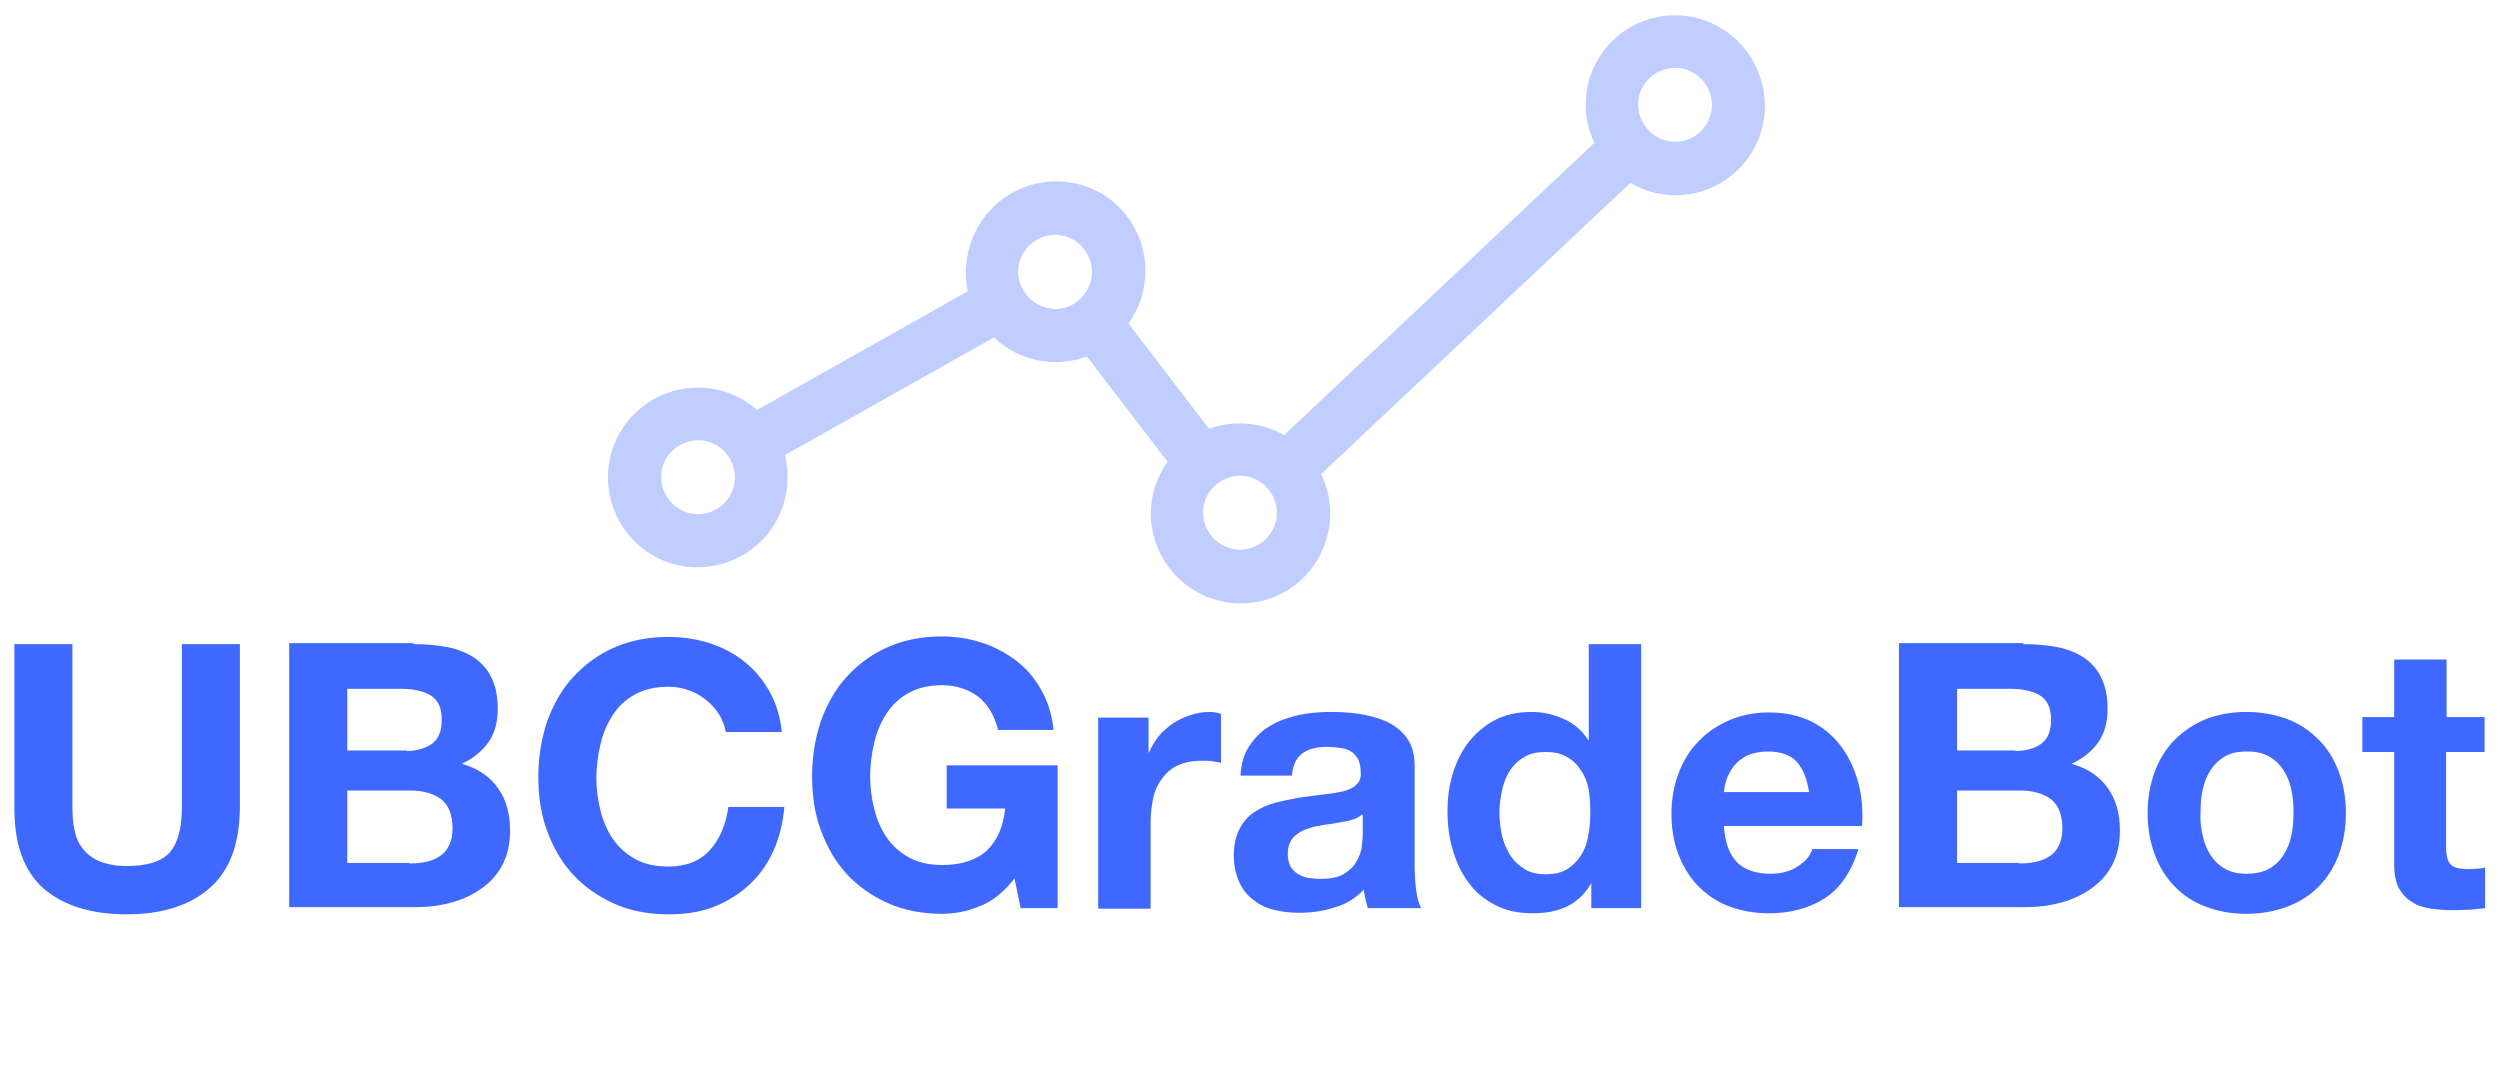
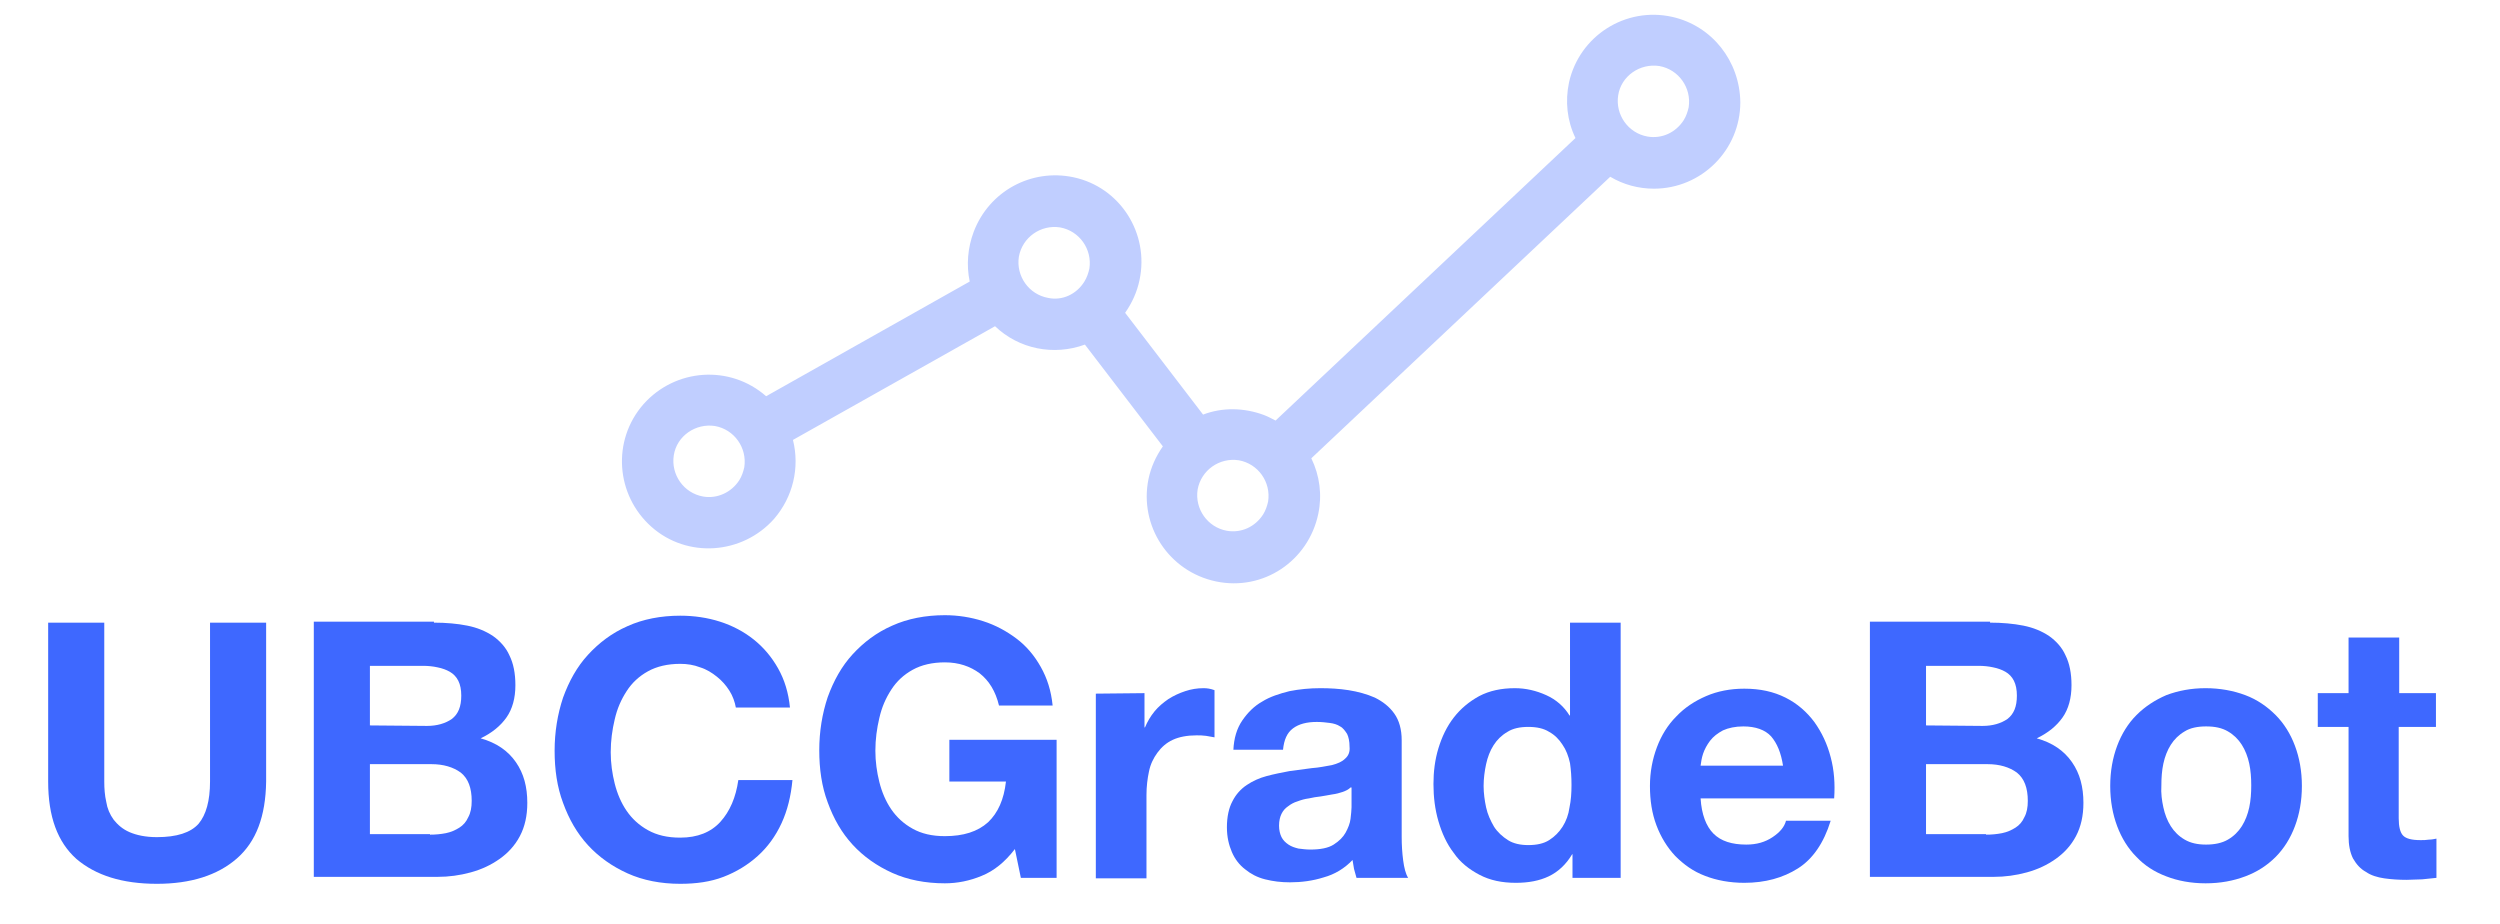
- <svg xmlns="http://www.w3.org/2000/svg" version="1.1" id="Layer_1" x="0px" y="0px" viewBox="0 0 486.7 208.5" style="enable-background:new 0 0 486.7 208.5;" xml:space="preserve">
+ <svg xmlns="http://www.w3.org/2000/svg" version="1.1" id="Layer_1" x="0px" y="0px" viewBox="0 0 503.5 186" style="enable-background:new 0 0 503.5 186;" xml:space="preserve">
  <style type="text/css">
	.st0{fill:#C0CEFF;}
	.st1{enable-background:new    ;}
	.st2{fill:#3E68FF;}
</style>
-   <path class="st0" d="M329.9,3.4c-9.4-2.1-18.7,3.8-20.8,13.2c-0.8,3.8-0.4,7.7,1.3,11.2L250,84.7c-0.8-0.4-1.5-0.8-2.3-1.1  c-4-1.5-8.4-1.6-12.3-0.1l-15.7-20.5c1.4-2,2.4-4.2,2.9-6.6c2-9.4-3.9-18.7-13.3-20.7c-8.5-1.8-17,2.8-20.1,11  c-1.2,3.2-1.5,6.7-0.8,10l-41,23.1c-7.3-6.4-18.3-5.6-24.7,1.6c-6.4,7.3-5.6,18.3,1.6,24.7s18.3,5.6,24.7-1.6  c3.8-4.4,5.2-10.3,3.8-15.9l40.7-22.9c4.8,4.6,11.8,6,18.1,3.7l15.7,20.5c-1.4,2-2.4,4.2-2.9,6.6c-1.9,9.4,4.1,18.6,13.6,20.6  s18.6-4.1,20.6-13.6c0.8-3.8,0.3-7.7-1.4-11.2l60.2-56.7c2.7,1.6,5.7,2.4,8.8,2.4c9.6,0,17.4-7.8,17.4-17.4  C343.5,12.3,337.9,5.2,329.9,3.4L329.9,3.4z M134.7,100c-3.9-0.7-6.5-4.4-5.9-8.3s4.4-6.5,8.3-5.9c3.9,0.7,6.5,4.4,5.9,8.3  c-0.2,0.9-0.5,1.8-1,2.6C140.4,99.2,137.5,100.5,134.7,100z M204.2,60c-3.9-0.7-6.5-4.4-5.9-8.3c0.7-3.9,4.4-6.5,8.3-5.9  c3.9,0.7,6.5,4.4,5.9,8.3c-0.2,0.9-0.5,1.8-1,2.6C209.9,59.3,207,60.6,204.2,60L204.2,60z M240.2,106.9c-3.9-0.7-6.5-4.4-5.9-8.3  c0.7-3.9,4.4-6.5,8.3-5.9c3.9,0.7,6.5,4.4,5.9,8.3c-0.2,0.9-0.5,1.8-1,2.6C245.9,106.1,243.1,107.4,240.2,106.9L240.2,106.9z   M324.9,27.5c-3.9-0.7-6.5-4.4-5.9-8.3s4.4-6.5,8.3-5.9c3.9,0.7,6.5,4.4,5.9,8.3c-0.2,0.9-0.5,1.8-1,2.6  C330.6,26.7,327.8,28,324.9,27.5L324.9,27.5z" />
+   <path class="st0" d="M336.8,3.4c-9.4-2.1-18.7,3.8-20.8,13.2c-0.8,3.8-0.4,7.7,1.3,11.2l-60.4,56.9c-0.8-0.4-1.5-0.8-2.3-1.1  c-4-1.5-8.4-1.6-12.3-0.1L226.6,63c1.4-2,2.4-4.2,2.9-6.6c2-9.4-3.9-18.7-13.3-20.7c-8.5-1.8-17,2.8-20.1,11  c-1.2,3.2-1.5,6.7-0.8,10l-41,23.1c-7.3-6.4-18.3-5.6-24.7,1.6c-6.4,7.3-5.6,18.3,1.6,24.7c7.2,6.4,18.3,5.6,24.7-1.6  c3.8-4.4,5.2-10.3,3.8-15.9l40.7-22.9c4.8,4.6,11.8,6,18.1,3.7l15.7,20.5c-1.4,2-2.4,4.2-2.9,6.6c-1.9,9.4,4.1,18.6,13.6,20.6  s18.6-4.1,20.6-13.6c0.8-3.8,0.3-7.7-1.4-11.2l60.2-56.7c2.7,1.6,5.7,2.4,8.8,2.4c9.6,0,17.4-7.8,17.4-17.4  C350.4,12.3,344.8,5.2,336.8,3.4L336.8,3.4z M141.6,100c-3.9-0.7-6.5-4.4-5.9-8.3s4.4-6.5,8.3-5.9c3.9,0.7,6.5,4.4,5.9,8.3  c-0.2,0.9-0.5,1.8-1,2.6C147.3,99.2,144.4,100.5,141.6,100z M211.1,60c-3.9-0.7-6.5-4.4-5.9-8.3c0.7-3.9,4.4-6.5,8.3-5.9  c3.9,0.7,6.5,4.4,5.9,8.3c-0.2,0.9-0.5,1.8-1,2.6C216.8,59.3,213.9,60.6,211.1,60L211.1,60z M247.1,106.9c-3.9-0.7-6.5-4.4-5.9-8.3  c0.7-3.9,4.4-6.5,8.3-5.9c3.9,0.7,6.5,4.4,5.9,8.3c-0.2,0.9-0.5,1.8-1,2.6C252.8,106.1,250,107.4,247.1,106.9L247.1,106.9z   M331.8,27.5c-3.9-0.7-6.5-4.4-5.9-8.3s4.4-6.5,8.3-5.9c3.9,0.7,6.5,4.4,5.9,8.3c-0.2,0.9-0.5,1.8-1,2.6  C337.5,26.7,334.7,28,331.8,27.5L331.8,27.5z" />
  <g class="st1">
-     <path class="st2" d="M40.8,172.9c-3.9,3.4-9.3,5.1-16.1,5.1c-7,0-12.3-1.7-16.2-5c-3.8-3.4-5.7-8.5-5.7-15.6v-32h11.3v32   c0,1.4,0.1,2.8,0.4,4.1c0.2,1.3,0.7,2.5,1.5,3.6c0.8,1,1.8,1.9,3.2,2.5c1.4,0.6,3.2,1,5.5,1c4,0,6.8-0.9,8.4-2.7   c1.5-1.8,2.3-4.6,2.3-8.5v-32h11.3v32C46.6,164.4,44.7,169.5,40.8,172.9z" />
-     <path class="st2" d="M80.5,125.4c2.4,0,4.7,0.2,6.7,0.6c2,0.4,3.7,1.1,5.2,2.1c1.4,1,2.6,2.3,3.3,3.9c0.8,1.6,1.2,3.6,1.2,6   c0,2.6-0.6,4.8-1.8,6.5c-1.2,1.7-2.9,3.1-5.2,4.2c3.2,0.9,5.5,2.5,7.1,4.8c1.6,2.3,2.3,5,2.3,8.2c0,2.6-0.5,4.8-1.5,6.7   c-1,1.9-2.4,3.4-4.1,4.6c-1.7,1.2-3.6,2.1-5.8,2.7c-2.2,0.6-4.4,0.9-6.7,0.9H56.3v-51.4H80.5z M79.1,146.2c2,0,3.7-0.5,5-1.4   c1.3-1,1.9-2.5,1.9-4.7c0-1.2-0.2-2.2-0.6-3c-0.4-0.8-1-1.4-1.7-1.8c-0.7-0.4-1.5-0.7-2.5-0.9c-0.9-0.2-1.9-0.3-2.9-0.3H67.6v12   H79.1z M79.7,168.1c1.1,0,2.2-0.1,3.2-0.3c1-0.2,1.9-0.6,2.7-1.1c0.8-0.5,1.4-1.2,1.8-2.1c0.5-0.9,0.7-2,0.7-3.3   c0-2.6-0.7-4.5-2.2-5.7c-1.5-1.1-3.5-1.7-5.9-1.7H67.6v14.1H79.7z" />
-     <path class="st2" d="M140,139.1c-0.7-1.1-1.5-2-2.5-2.8c-1-0.8-2.1-1.5-3.4-1.9c-1.3-0.5-2.6-0.7-4-0.7c-2.5,0-4.7,0.5-6.5,1.5   c-1.8,1-3.2,2.3-4.3,4c-1.1,1.7-1.9,3.5-2.4,5.7c-0.5,2.1-0.8,4.3-0.8,6.6c0,2.2,0.3,4.3,0.8,6.3c0.5,2,1.3,3.9,2.4,5.5   c1.1,1.6,2.5,2.9,4.3,3.9c1.8,1,3.9,1.5,6.5,1.5c3.5,0,6.2-1.1,8.1-3.2c1.9-2.1,3.1-4.9,3.6-8.4h10.9c-0.3,3.2-1,6.1-2.2,8.7   c-1.2,2.6-2.8,4.8-4.8,6.6c-2,1.8-4.3,3.2-6.9,4.2c-2.6,1-5.5,1.4-8.7,1.4c-3.9,0-7.5-0.7-10.6-2.1c-3.1-1.4-5.8-3.3-8-5.7   c-2.2-2.4-3.8-5.2-5-8.5c-1.2-3.2-1.7-6.7-1.7-10.5c0-3.8,0.6-7.4,1.7-10.7c1.2-3.3,2.8-6.2,5-8.6c2.2-2.4,4.8-4.4,8-5.8   c3.1-1.4,6.7-2.1,10.6-2.1c2.8,0,5.5,0.4,8,1.2c2.5,0.8,4.8,2,6.8,3.6c2,1.6,3.6,3.5,4.9,5.8c1.3,2.3,2.1,4.9,2.4,7.9h-10.9   C141.1,141.4,140.7,140.2,140,139.1z" />
-     <path class="st2" d="M190.8,176.4c-2.4,1-4.9,1.5-7.4,1.5c-3.9,0-7.5-0.7-10.6-2.1c-3.1-1.4-5.8-3.3-8-5.7c-2.2-2.4-3.8-5.2-5-8.5   c-1.2-3.2-1.7-6.7-1.7-10.5c0-3.8,0.6-7.4,1.7-10.7c1.2-3.3,2.8-6.2,5-8.6c2.2-2.4,4.8-4.4,8-5.8c3.1-1.4,6.7-2.1,10.6-2.1   c2.6,0,5.2,0.4,7.7,1.2c2.5,0.8,4.7,2,6.7,3.5c2,1.5,3.6,3.4,4.9,5.7c1.3,2.3,2.1,4.8,2.4,7.8h-10.8c-0.7-2.9-2-5-3.9-6.5   c-1.9-1.4-4.2-2.2-7-2.2c-2.5,0-4.7,0.5-6.5,1.5c-1.8,1-3.2,2.3-4.3,4c-1.1,1.7-1.9,3.5-2.4,5.7c-0.5,2.1-0.8,4.3-0.8,6.6   c0,2.2,0.3,4.3,0.8,6.3c0.5,2,1.3,3.9,2.4,5.5c1.1,1.6,2.5,2.9,4.3,3.9c1.8,1,3.9,1.5,6.5,1.5c3.7,0,6.6-0.9,8.7-2.8   c2-1.9,3.2-4.6,3.6-8.2h-11.4V149h21.6v27.8h-7.2l-1.2-5.8C195.5,173.6,193.3,175.4,190.8,176.4z" />
-     <path class="st2" d="M223.6,139.6v6.9h0.1c0.5-1.2,1.1-2.2,1.9-3.2c0.8-1,1.8-1.8,2.8-2.5c1.1-0.7,2.2-1.2,3.4-1.6   c1.2-0.4,2.4-0.6,3.7-0.6c0.7,0,1.4,0.1,2.2,0.4v9.5c-0.5-0.1-1.1-0.2-1.7-0.3c-0.7-0.1-1.3-0.1-1.9-0.1c-1.9,0-3.5,0.3-4.8,0.9   c-1.3,0.6-2.3,1.5-3.1,2.6s-1.4,2.3-1.7,3.8c-0.3,1.4-0.5,3-0.5,4.7v16.8h-10.2v-37.2H223.6z" />
-     <path class="st2" d="M241.5,151.1c0.1-2.4,0.7-4.4,1.8-6s2.4-2.9,4-3.8c1.6-1,3.5-1.6,5.5-2.1c2-0.4,4.1-0.6,6.2-0.6   c1.9,0,3.8,0.1,5.7,0.4c1.9,0.3,3.7,0.8,5.3,1.5c1.6,0.8,2.9,1.8,3.9,3.2s1.5,3.2,1.5,5.4v19.4c0,1.7,0.1,3.3,0.3,4.8   c0.2,1.5,0.5,2.7,1,3.5h-10.4c-0.2-0.6-0.3-1.2-0.5-1.8c-0.1-0.6-0.2-1.2-0.3-1.8c-1.6,1.7-3.6,2.9-5.8,3.5c-2.2,0.7-4.5,1-6.8,1   c-1.8,0-3.4-0.2-5-0.6s-2.9-1.1-4-2c-1.2-0.9-2.1-2.1-2.7-3.5c-0.6-1.4-1-3-1-5c0-2.1,0.4-3.9,1.1-5.2c0.7-1.4,1.7-2.5,2.9-3.3   c1.2-0.8,2.5-1.4,4-1.8c1.5-0.4,3-0.7,4.6-1c1.5-0.2,3-0.4,4.5-0.6c1.5-0.1,2.8-0.4,4-0.6c1.2-0.3,2.1-0.7,2.7-1.3   c0.7-0.6,1-1.4,0.9-2.4c0-1.1-0.2-2-0.5-2.6c-0.4-0.6-0.8-1.2-1.4-1.5c-0.6-0.4-1.3-0.6-2.1-0.7c-0.8-0.1-1.6-0.2-2.6-0.2   c-2,0-3.6,0.4-4.8,1.3c-1.2,0.9-1.8,2.3-2,4.3H241.5z M265.1,158.6c-0.4,0.4-1,0.7-1.6,0.9c-0.6,0.2-1.3,0.4-2.1,0.5   c-0.7,0.1-1.5,0.3-2.3,0.4c-0.8,0.1-1.6,0.2-2.4,0.4c-0.8,0.1-1.5,0.3-2.3,0.6c-0.7,0.2-1.4,0.6-1.9,1c-0.6,0.4-1,0.9-1.3,1.5   c-0.3,0.6-0.5,1.4-0.5,2.4c0,0.9,0.2,1.7,0.5,2.3c0.3,0.6,0.8,1.1,1.4,1.5c0.6,0.4,1.2,0.6,2,0.8c0.8,0.1,1.6,0.2,2.4,0.2   c2,0,3.6-0.3,4.7-1c1.1-0.7,1.9-1.5,2.4-2.4c0.5-0.9,0.9-1.9,1-2.8c0.1-1,0.2-1.7,0.2-2.3V158.6z" />
-     <path class="st2" d="M309.7,172.1c-1.2,2-2.8,3.5-4.7,4.4c-1.9,0.9-4.1,1.3-6.6,1.3c-2.8,0-5.2-0.5-7.3-1.6   c-2.1-1.1-3.9-2.5-5.2-4.4c-1.4-1.8-2.4-4-3.1-6.4c-0.7-2.4-1-4.9-1-7.5c0-2.5,0.3-4.9,1-7.2c0.7-2.3,1.7-4.4,3.1-6.2   c1.4-1.8,3.1-3.2,5.1-4.3c2.1-1.1,4.5-1.6,7.2-1.6c2.2,0,4.3,0.5,6.3,1.4c2,0.9,3.6,2.3,4.7,4.1h0.1v-18.7h10.2v51.4h-9.7v-4.8   H309.7z M309.3,153.7c-0.3-1.4-0.8-2.7-1.5-3.7c-0.7-1.1-1.6-2-2.7-2.6c-1.1-0.7-2.5-1-4.2-1s-3.1,0.3-4.2,1   c-1.2,0.7-2.1,1.6-2.8,2.7c-0.7,1.1-1.2,2.4-1.5,3.8c-0.3,1.4-0.5,2.9-0.5,4.4c0,1.4,0.2,2.9,0.5,4.3c0.3,1.4,0.9,2.7,1.6,3.9   c0.7,1.1,1.7,2,2.8,2.7c1.1,0.7,2.5,1,4.1,1c1.7,0,3.1-0.3,4.2-1c1.1-0.7,2-1.6,2.7-2.7c0.7-1.1,1.2-2.4,1.4-3.9   c0.3-1.4,0.4-2.9,0.4-4.5S309.5,155.1,309.3,153.7z" />
-     <path class="st2" d="M338.2,167.9c1.5,1.5,3.7,2.2,6.6,2.2c2.1,0,3.8-0.5,5.3-1.5c1.5-1,2.4-2.1,2.7-3.3h9   c-1.4,4.5-3.6,7.7-6.6,9.6c-3,1.9-6.6,2.9-10.8,2.9c-2.9,0-5.6-0.5-7.9-1.4c-2.4-0.9-4.3-2.3-6-4c-1.6-1.7-2.9-3.8-3.8-6.2   c-0.9-2.4-1.3-5-1.3-7.9c0-2.8,0.5-5.4,1.4-7.8c0.9-2.4,2.2-4.5,3.9-6.2c1.7-1.8,3.7-3.1,6-4.1c2.3-1,4.9-1.5,7.7-1.5   c3.2,0,5.9,0.6,8.3,1.8c2.4,1.2,4.3,2.9,5.8,4.9c1.5,2.1,2.6,4.4,3.3,7.1c0.7,2.6,0.9,5.4,0.7,8.3h-26.9   C335.8,164,336.7,166.4,338.2,167.9z M349.8,148.3c-1.2-1.3-3.1-2-5.6-2c-1.6,0-3,0.3-4.1,0.8c-1.1,0.6-1.9,1.2-2.6,2.1   c-0.6,0.8-1.1,1.7-1.4,2.6c-0.3,0.9-0.4,1.7-0.5,2.4h16.6C351.8,151.6,351,149.7,349.8,148.3z" />
-     <path class="st2" d="M393.9,125.4c2.4,0,4.7,0.2,6.7,0.6c2,0.4,3.7,1.1,5.2,2.1c1.4,1,2.6,2.3,3.3,3.9c0.8,1.6,1.2,3.6,1.2,6   c0,2.6-0.6,4.8-1.8,6.5c-1.2,1.7-2.9,3.1-5.2,4.2c3.2,0.9,5.5,2.5,7.1,4.8c1.6,2.3,2.3,5,2.3,8.2c0,2.6-0.5,4.8-1.5,6.7   c-1,1.9-2.4,3.4-4.1,4.6c-1.7,1.2-3.6,2.1-5.8,2.7c-2.2,0.6-4.4,0.9-6.7,0.9h-24.9v-51.4H393.9z M392.4,146.2c2,0,3.7-0.5,5-1.4   c1.3-1,1.9-2.5,1.9-4.7c0-1.2-0.2-2.2-0.6-3c-0.4-0.8-1-1.4-1.7-1.8c-0.7-0.4-1.5-0.7-2.5-0.9c-0.9-0.2-1.9-0.3-2.9-0.3H381v12   H392.4z M393.1,168.1c1.1,0,2.2-0.1,3.2-0.3c1-0.2,1.9-0.6,2.7-1.1c0.8-0.5,1.4-1.2,1.8-2.1c0.5-0.9,0.7-2,0.7-3.3   c0-2.6-0.7-4.5-2.2-5.7c-1.5-1.1-3.5-1.7-5.9-1.7H381v14.1H393.1z" />
-     <path class="st2" d="M419.5,150.2c0.9-2.4,2.2-4.5,3.9-6.2c1.7-1.7,3.7-3,6-4c2.4-0.9,5-1.4,7.9-1.4c2.9,0,5.6,0.5,8,1.4   c2.4,0.9,4.4,2.3,6.1,4c1.7,1.7,3,3.8,3.9,6.2c0.9,2.4,1.4,5.1,1.4,8.1c0,3-0.5,5.7-1.4,8.1c-0.9,2.4-2.2,4.5-3.9,6.2   c-1.7,1.7-3.7,3-6.1,3.9c-2.4,0.9-5,1.4-8,1.4c-2.9,0-5.6-0.5-7.9-1.4c-2.4-0.9-4.4-2.2-6-3.9c-1.7-1.7-3-3.8-3.9-6.2   c-0.9-2.4-1.4-5.1-1.4-8.1C418.1,155.3,418.6,152.6,419.5,150.2z M428.8,162.6c0.3,1.4,0.8,2.7,1.5,3.8c0.7,1.1,1.6,2,2.8,2.7   c1.2,0.7,2.6,1,4.3,1c1.7,0,3.2-0.3,4.4-1c1.2-0.7,2.1-1.6,2.8-2.7c0.7-1.1,1.2-2.4,1.5-3.8c0.3-1.4,0.4-2.9,0.4-4.4   c0-1.5-0.1-3-0.4-4.4c-0.3-1.4-0.8-2.7-1.5-3.8c-0.7-1.1-1.6-2-2.8-2.7c-1.2-0.7-2.6-1-4.4-1c-1.7,0-3.2,0.3-4.3,1   c-1.2,0.7-2.1,1.6-2.8,2.7c-0.7,1.1-1.2,2.4-1.5,3.8c-0.3,1.4-0.4,2.9-0.4,4.4C428.3,159.8,428.5,161.2,428.8,162.6z" />
-     <path class="st2" d="M483.7,139.6v6.8h-7.5v18.4c0,1.7,0.3,2.9,0.9,3.5c0.6,0.6,1.7,0.9,3.5,0.9c0.6,0,1.1,0,1.7-0.1   c0.5,0,1-0.1,1.5-0.2v7.9c-0.9,0.1-1.8,0.2-2.9,0.3c-1.1,0-2.1,0.1-3.1,0.1c-1.6,0-3.1-0.1-4.5-0.3s-2.7-0.6-3.7-1.3   c-1.1-0.6-1.9-1.5-2.6-2.7c-0.6-1.2-0.9-2.7-0.9-4.5v-22h-6.2v-6.8h6.2v-11.2h10.2v11.2H483.7z" />
+     <path class="st2" d="M47.7,172.9c-3.9,3.4-9.3,5.1-16.1,5.1c-7,0-12.3-1.7-16.2-5c-3.8-3.4-5.7-8.5-5.7-15.6v-32H21v32   c0,1.4,0.1,2.8,0.4,4.1c0.2,1.3,0.7,2.5,1.5,3.6c0.8,1,1.8,1.9,3.2,2.5c1.4,0.6,3.2,1,5.5,1c4,0,6.8-0.9,8.4-2.7   c1.5-1.8,2.3-4.6,2.3-8.5v-32h11.3v32C53.5,164.4,51.6,169.5,47.7,172.9z" />
+     <path class="st2" d="M87.4,125.4c2.4,0,4.7,0.2,6.7,0.6s3.7,1.1,5.2,2.1c1.4,1,2.6,2.3,3.3,3.9c0.8,1.6,1.2,3.6,1.2,6   c0,2.6-0.6,4.8-1.8,6.5c-1.2,1.7-2.9,3.1-5.2,4.2c3.2,0.9,5.5,2.5,7.1,4.8s2.3,5,2.3,8.2c0,2.6-0.5,4.8-1.5,6.7s-2.4,3.4-4.1,4.6   c-1.7,1.2-3.6,2.1-5.8,2.7c-2.2,0.6-4.4,0.9-6.7,0.9H63.2v-51.4h24.2V125.4z M86,146.2c2,0,3.7-0.5,5-1.4c1.3-1,1.9-2.5,1.9-4.7   c0-1.2-0.2-2.2-0.6-3s-1-1.4-1.7-1.8c-0.7-0.4-1.5-0.7-2.5-0.9c-0.9-0.2-1.9-0.3-2.9-0.3H74.5v12L86,146.2L86,146.2z M86.6,168.1   c1.1,0,2.2-0.1,3.2-0.3s1.9-0.6,2.7-1.1c0.8-0.5,1.4-1.2,1.8-2.1c0.5-0.9,0.7-2,0.7-3.3c0-2.6-0.7-4.5-2.2-5.7   c-1.5-1.1-3.5-1.7-5.9-1.7H74.5V168h12.1V168.1z" />
+     <path class="st2" d="M146.9,139.1c-0.7-1.1-1.5-2-2.5-2.8s-2.1-1.5-3.4-1.9c-1.3-0.5-2.6-0.7-4-0.7c-2.5,0-4.7,0.5-6.5,1.5   s-3.2,2.3-4.3,4c-1.1,1.7-1.9,3.5-2.4,5.7c-0.5,2.1-0.8,4.3-0.8,6.6c0,2.2,0.3,4.3,0.8,6.3s1.3,3.9,2.4,5.5s2.5,2.9,4.3,3.9   s3.9,1.5,6.5,1.5c3.5,0,6.2-1.1,8.1-3.2c1.9-2.1,3.1-4.9,3.6-8.4h10.9c-0.3,3.2-1,6.1-2.2,8.7c-1.2,2.6-2.8,4.8-4.8,6.6   s-4.3,3.2-6.9,4.2c-2.6,1-5.5,1.4-8.7,1.4c-3.9,0-7.5-0.7-10.6-2.1c-3.1-1.4-5.8-3.3-8-5.7s-3.8-5.2-5-8.5   c-1.2-3.2-1.7-6.7-1.7-10.5s0.6-7.4,1.7-10.7c1.2-3.3,2.8-6.2,5-8.6c2.2-2.4,4.8-4.4,8-5.8c3.1-1.4,6.7-2.1,10.6-2.1   c2.8,0,5.5,0.4,8,1.2c2.5,0.8,4.8,2,6.8,3.6c2,1.6,3.6,3.5,4.9,5.8c1.3,2.3,2.1,4.9,2.4,7.9h-10.9   C148,141.4,147.6,140.2,146.9,139.1z" />
+     <path class="st2" d="M197.7,176.4c-2.4,1-4.9,1.5-7.4,1.5c-3.9,0-7.5-0.7-10.6-2.1c-3.1-1.4-5.8-3.3-8-5.7s-3.8-5.2-5-8.5   c-1.2-3.2-1.7-6.7-1.7-10.5s0.6-7.4,1.7-10.7c1.2-3.3,2.8-6.2,5-8.6c2.2-2.4,4.8-4.4,8-5.8c3.1-1.4,6.7-2.1,10.6-2.1   c2.6,0,5.2,0.4,7.7,1.2c2.5,0.8,4.7,2,6.7,3.5c2,1.5,3.6,3.4,4.9,5.7c1.3,2.3,2.1,4.8,2.4,7.8h-10.8c-0.7-2.9-2-5-3.9-6.5   c-1.9-1.4-4.2-2.2-7-2.2c-2.5,0-4.7,0.5-6.5,1.5s-3.2,2.3-4.3,4s-1.9,3.5-2.4,5.7c-0.5,2.1-0.8,4.3-0.8,6.6c0,2.2,0.3,4.3,0.8,6.3   s1.3,3.9,2.4,5.5c1.1,1.6,2.5,2.9,4.3,3.9s3.9,1.5,6.5,1.5c3.7,0,6.6-0.9,8.7-2.8c2-1.9,3.2-4.6,3.6-8.2h-11.4V149h21.6v27.8h-7.2   l-1.2-5.8C202.4,173.6,200.2,175.4,197.7,176.4z" />
+     <path class="st2" d="M230.5,139.6v6.9h0.1c0.5-1.2,1.1-2.2,1.9-3.2c0.8-1,1.8-1.8,2.8-2.5c1.1-0.7,2.2-1.2,3.4-1.6   c1.2-0.4,2.4-0.6,3.7-0.6c0.7,0,1.4,0.1,2.2,0.4v9.5c-0.5-0.1-1.1-0.2-1.7-0.3c-0.7-0.1-1.3-0.1-1.9-0.1c-1.9,0-3.5,0.3-4.8,0.9   c-1.3,0.6-2.3,1.5-3.1,2.6s-1.4,2.3-1.7,3.8c-0.3,1.4-0.5,3-0.5,4.7v16.8h-10.2v-37.2L230.5,139.6L230.5,139.6z" />
+     <path class="st2" d="M248.4,151.1c0.1-2.4,0.7-4.4,1.8-6s2.4-2.9,4-3.8c1.6-1,3.5-1.6,5.5-2.1c2-0.4,4.1-0.6,6.2-0.6   c1.9,0,3.8,0.1,5.7,0.4c1.9,0.3,3.7,0.8,5.3,1.5c1.6,0.8,2.9,1.8,3.9,3.2s1.5,3.2,1.5,5.4v19.4c0,1.7,0.1,3.3,0.3,4.8   c0.2,1.5,0.5,2.7,1,3.5h-10.4c-0.2-0.6-0.3-1.2-0.5-1.8c-0.1-0.6-0.2-1.2-0.3-1.8c-1.6,1.7-3.6,2.9-5.8,3.5c-2.2,0.7-4.5,1-6.8,1   c-1.8,0-3.4-0.2-5-0.6c-1.6-0.4-2.9-1.1-4-2c-1.2-0.9-2.1-2.1-2.7-3.5c-0.6-1.4-1-3-1-5c0-2.1,0.4-3.9,1.1-5.2   c0.7-1.4,1.7-2.5,2.9-3.3s2.5-1.4,4-1.8c1.5-0.4,3-0.7,4.6-1c1.5-0.2,3-0.4,4.5-0.6c1.5-0.1,2.8-0.4,4-0.6c1.2-0.3,2.1-0.7,2.7-1.3   c0.7-0.6,1-1.4,0.9-2.4c0-1.1-0.2-2-0.5-2.6c-0.4-0.6-0.8-1.2-1.4-1.5c-0.6-0.4-1.3-0.6-2.1-0.7c-0.8-0.1-1.6-0.2-2.6-0.2   c-2,0-3.6,0.4-4.8,1.3c-1.2,0.9-1.8,2.3-2,4.3h-10V151.1z M272,158.6c-0.4,0.4-1,0.7-1.6,0.9s-1.3,0.4-2.1,0.5   c-0.7,0.1-1.5,0.3-2.3,0.4c-0.8,0.1-1.6,0.2-2.4,0.4c-0.8,0.1-1.5,0.3-2.3,0.6c-0.7,0.2-1.4,0.6-1.9,1c-0.6,0.4-1,0.9-1.3,1.5   c-0.3,0.6-0.5,1.4-0.5,2.4c0,0.9,0.2,1.7,0.5,2.3c0.3,0.6,0.8,1.1,1.4,1.5c0.6,0.4,1.2,0.6,2,0.8c0.8,0.1,1.6,0.2,2.4,0.2   c2,0,3.6-0.3,4.7-1s1.9-1.5,2.4-2.4s0.9-1.9,1-2.8c0.1-1,0.2-1.7,0.2-2.3v-4H272z" />
+     <path class="st2" d="M316.6,172.1c-1.2,2-2.8,3.5-4.7,4.4c-1.9,0.9-4.1,1.3-6.6,1.3c-2.8,0-5.2-0.5-7.3-1.6   c-2.1-1.1-3.9-2.5-5.2-4.4c-1.4-1.8-2.4-4-3.1-6.4s-1-4.9-1-7.5c0-2.5,0.3-4.9,1-7.2s1.7-4.4,3.1-6.2s3.1-3.2,5.1-4.3   c2.1-1.1,4.5-1.6,7.2-1.6c2.2,0,4.3,0.5,6.3,1.4s3.6,2.3,4.7,4.1h0.1v-18.7h10.2v51.4h-9.7V172L316.6,172.1L316.6,172.1z    M316.2,153.7c-0.3-1.4-0.8-2.7-1.5-3.7c-0.7-1.1-1.6-2-2.7-2.6c-1.1-0.7-2.5-1-4.2-1s-3.1,0.3-4.2,1c-1.2,0.7-2.1,1.6-2.8,2.7   c-0.7,1.1-1.2,2.4-1.5,3.8c-0.3,1.4-0.5,2.9-0.5,4.4c0,1.4,0.2,2.9,0.5,4.3c0.3,1.4,0.9,2.7,1.6,3.9c0.7,1.1,1.7,2,2.8,2.7   c1.1,0.7,2.5,1,4.1,1c1.7,0,3.1-0.3,4.2-1s2-1.6,2.7-2.7c0.7-1.1,1.2-2.4,1.4-3.9c0.3-1.4,0.4-2.9,0.4-4.5S316.4,155.1,316.2,153.7   z" />
+     <path class="st2" d="M345.1,167.9c1.5,1.5,3.7,2.2,6.6,2.2c2.1,0,3.8-0.5,5.3-1.5s2.4-2.1,2.7-3.3h9c-1.4,4.5-3.6,7.7-6.6,9.6   c-3,1.9-6.6,2.9-10.8,2.9c-2.9,0-5.6-0.5-7.9-1.4c-2.4-0.9-4.3-2.3-6-4c-1.6-1.7-2.9-3.8-3.8-6.2s-1.3-5-1.3-7.9   c0-2.8,0.5-5.4,1.4-7.8c0.9-2.4,2.2-4.5,3.9-6.2c1.7-1.8,3.7-3.1,6-4.1s4.9-1.5,7.7-1.5c3.2,0,5.9,0.6,8.3,1.8s4.3,2.9,5.8,4.9   c1.5,2.1,2.6,4.4,3.3,7.1c0.7,2.6,0.9,5.4,0.7,8.3h-26.9C342.7,164,343.6,166.4,345.1,167.9z M356.7,148.3c-1.2-1.3-3.1-2-5.6-2   c-1.6,0-3,0.3-4.1,0.8c-1.1,0.6-1.9,1.2-2.6,2.1c-0.6,0.8-1.1,1.7-1.4,2.6c-0.3,0.9-0.4,1.7-0.5,2.4h16.6   C358.7,151.6,357.9,149.7,356.7,148.3z" />
+     <path class="st2" d="M400.8,125.4c2.4,0,4.7,0.2,6.7,0.6s3.7,1.1,5.2,2.1c1.4,1,2.6,2.3,3.3,3.9c0.8,1.6,1.2,3.6,1.2,6   c0,2.6-0.6,4.8-1.8,6.5c-1.2,1.7-2.9,3.1-5.2,4.2c3.2,0.9,5.5,2.5,7.1,4.8s2.3,5,2.3,8.2c0,2.6-0.5,4.8-1.5,6.7s-2.4,3.4-4.1,4.6   c-1.7,1.2-3.6,2.1-5.8,2.7c-2.2,0.6-4.4,0.9-6.7,0.9h-24.9v-51.4h24.2V125.4z M399.3,146.2c2,0,3.7-0.5,5-1.4   c1.3-1,1.9-2.5,1.9-4.7c0-1.2-0.2-2.2-0.6-3s-1-1.4-1.7-1.8c-0.7-0.4-1.5-0.7-2.5-0.9c-0.9-0.2-1.9-0.3-2.9-0.3h-10.6v12   L399.3,146.2L399.3,146.2z M400,168.1c1.1,0,2.2-0.1,3.2-0.3s1.9-0.6,2.7-1.1c0.8-0.5,1.4-1.2,1.8-2.1c0.5-0.9,0.7-2,0.7-3.3   c0-2.6-0.7-4.5-2.2-5.7c-1.5-1.1-3.5-1.7-5.9-1.7h-12.4V168H400V168.1z" />
+     <path class="st2" d="M426.4,150.2c0.9-2.4,2.2-4.5,3.9-6.2c1.7-1.7,3.7-3,6-4c2.4-0.9,5-1.4,7.9-1.4s5.6,0.5,8,1.4s4.4,2.3,6.1,4   s3,3.8,3.9,6.2s1.4,5.1,1.4,8.1s-0.5,5.7-1.4,8.1c-0.9,2.4-2.2,4.5-3.9,6.2c-1.7,1.7-3.7,3-6.1,3.9s-5,1.4-8,1.4   c-2.9,0-5.6-0.5-7.9-1.4c-2.4-0.9-4.4-2.2-6-3.9c-1.7-1.7-3-3.8-3.9-6.2s-1.4-5.1-1.4-8.1S425.5,152.6,426.4,150.2z M435.7,162.6   c0.3,1.4,0.8,2.7,1.5,3.8s1.6,2,2.8,2.7c1.2,0.7,2.6,1,4.3,1c1.7,0,3.2-0.3,4.4-1c1.2-0.7,2.1-1.6,2.8-2.7c0.7-1.1,1.2-2.4,1.5-3.8   c0.3-1.4,0.4-2.9,0.4-4.4s-0.1-3-0.4-4.4s-0.8-2.7-1.5-3.8s-1.6-2-2.8-2.7c-1.2-0.7-2.6-1-4.4-1c-1.7,0-3.2,0.3-4.3,1   c-1.2,0.7-2.1,1.6-2.8,2.7c-0.7,1.1-1.2,2.4-1.5,3.8c-0.3,1.4-0.4,2.9-0.4,4.4C435.2,159.8,435.4,161.2,435.7,162.6z" />
+     <path class="st2" d="M490.6,139.6v6.8h-7.5v18.4c0,1.7,0.3,2.9,0.9,3.5s1.7,0.9,3.5,0.9c0.6,0,1.1,0,1.7-0.1c0.5,0,1-0.1,1.5-0.2   v7.9c-0.9,0.1-1.8,0.2-2.9,0.3c-1.1,0-2.1,0.1-3.1,0.1c-1.6,0-3.1-0.1-4.5-0.3s-2.7-0.6-3.7-1.3c-1.1-0.6-1.9-1.5-2.6-2.7   c-0.6-1.2-0.9-2.7-0.9-4.5v-22h-6.2v-6.8h6.2v-11.2h10.2v11.2L490.6,139.6L490.6,139.6z" />
  </g>
</svg>
